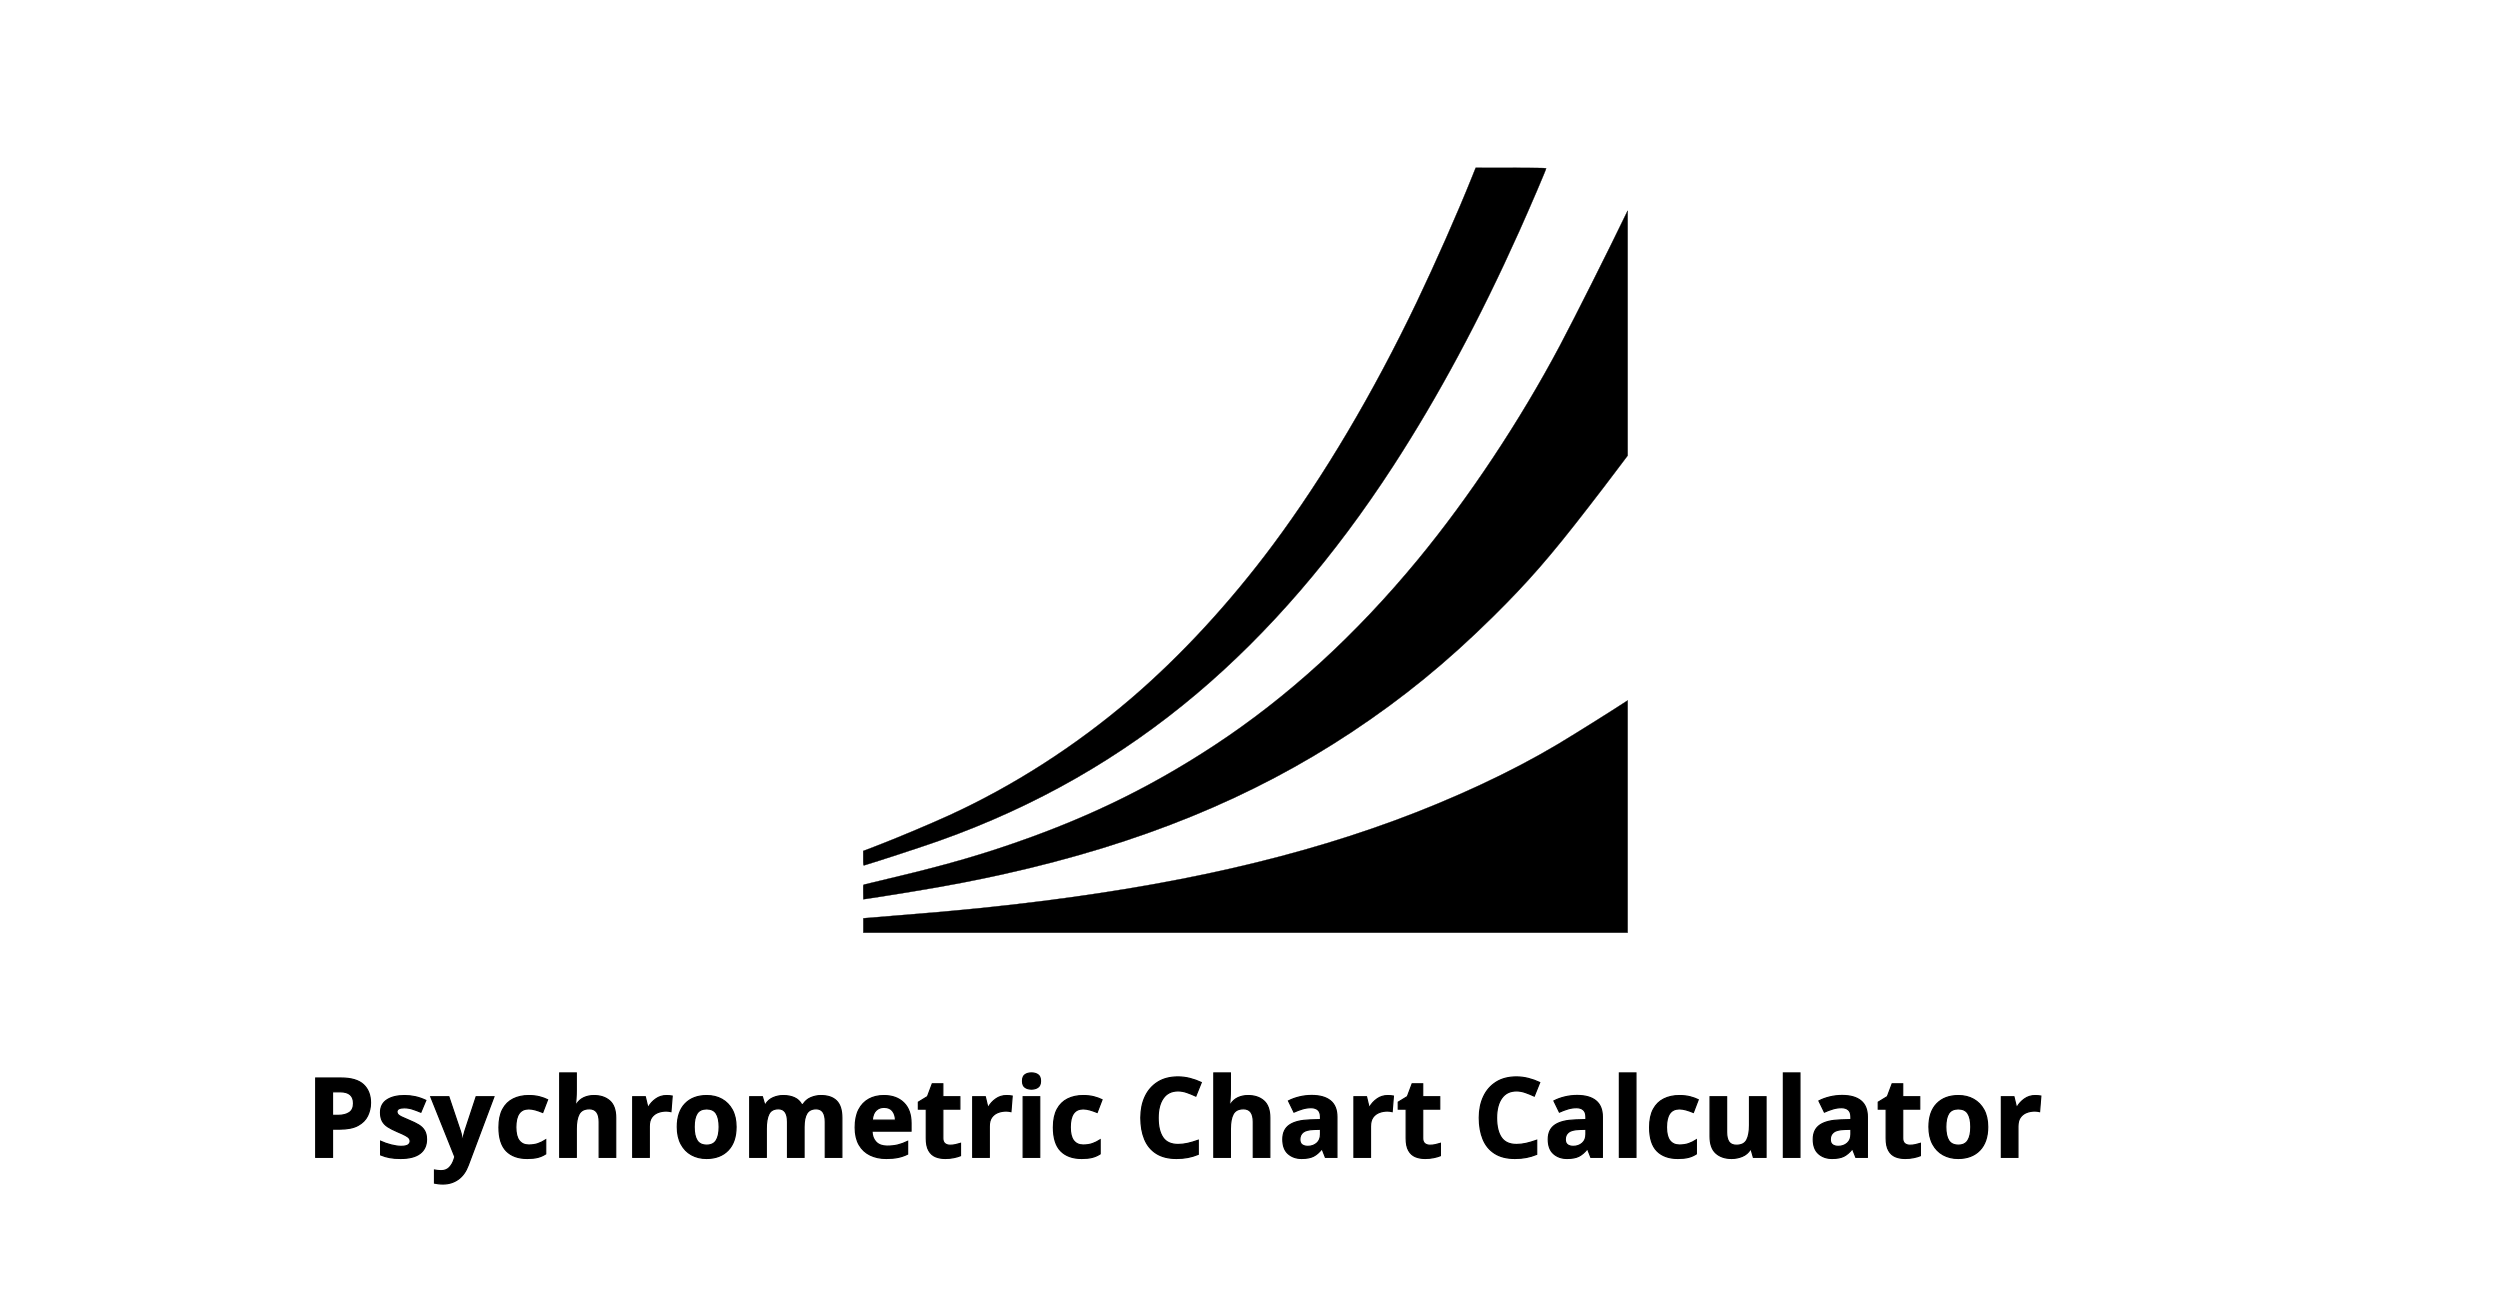
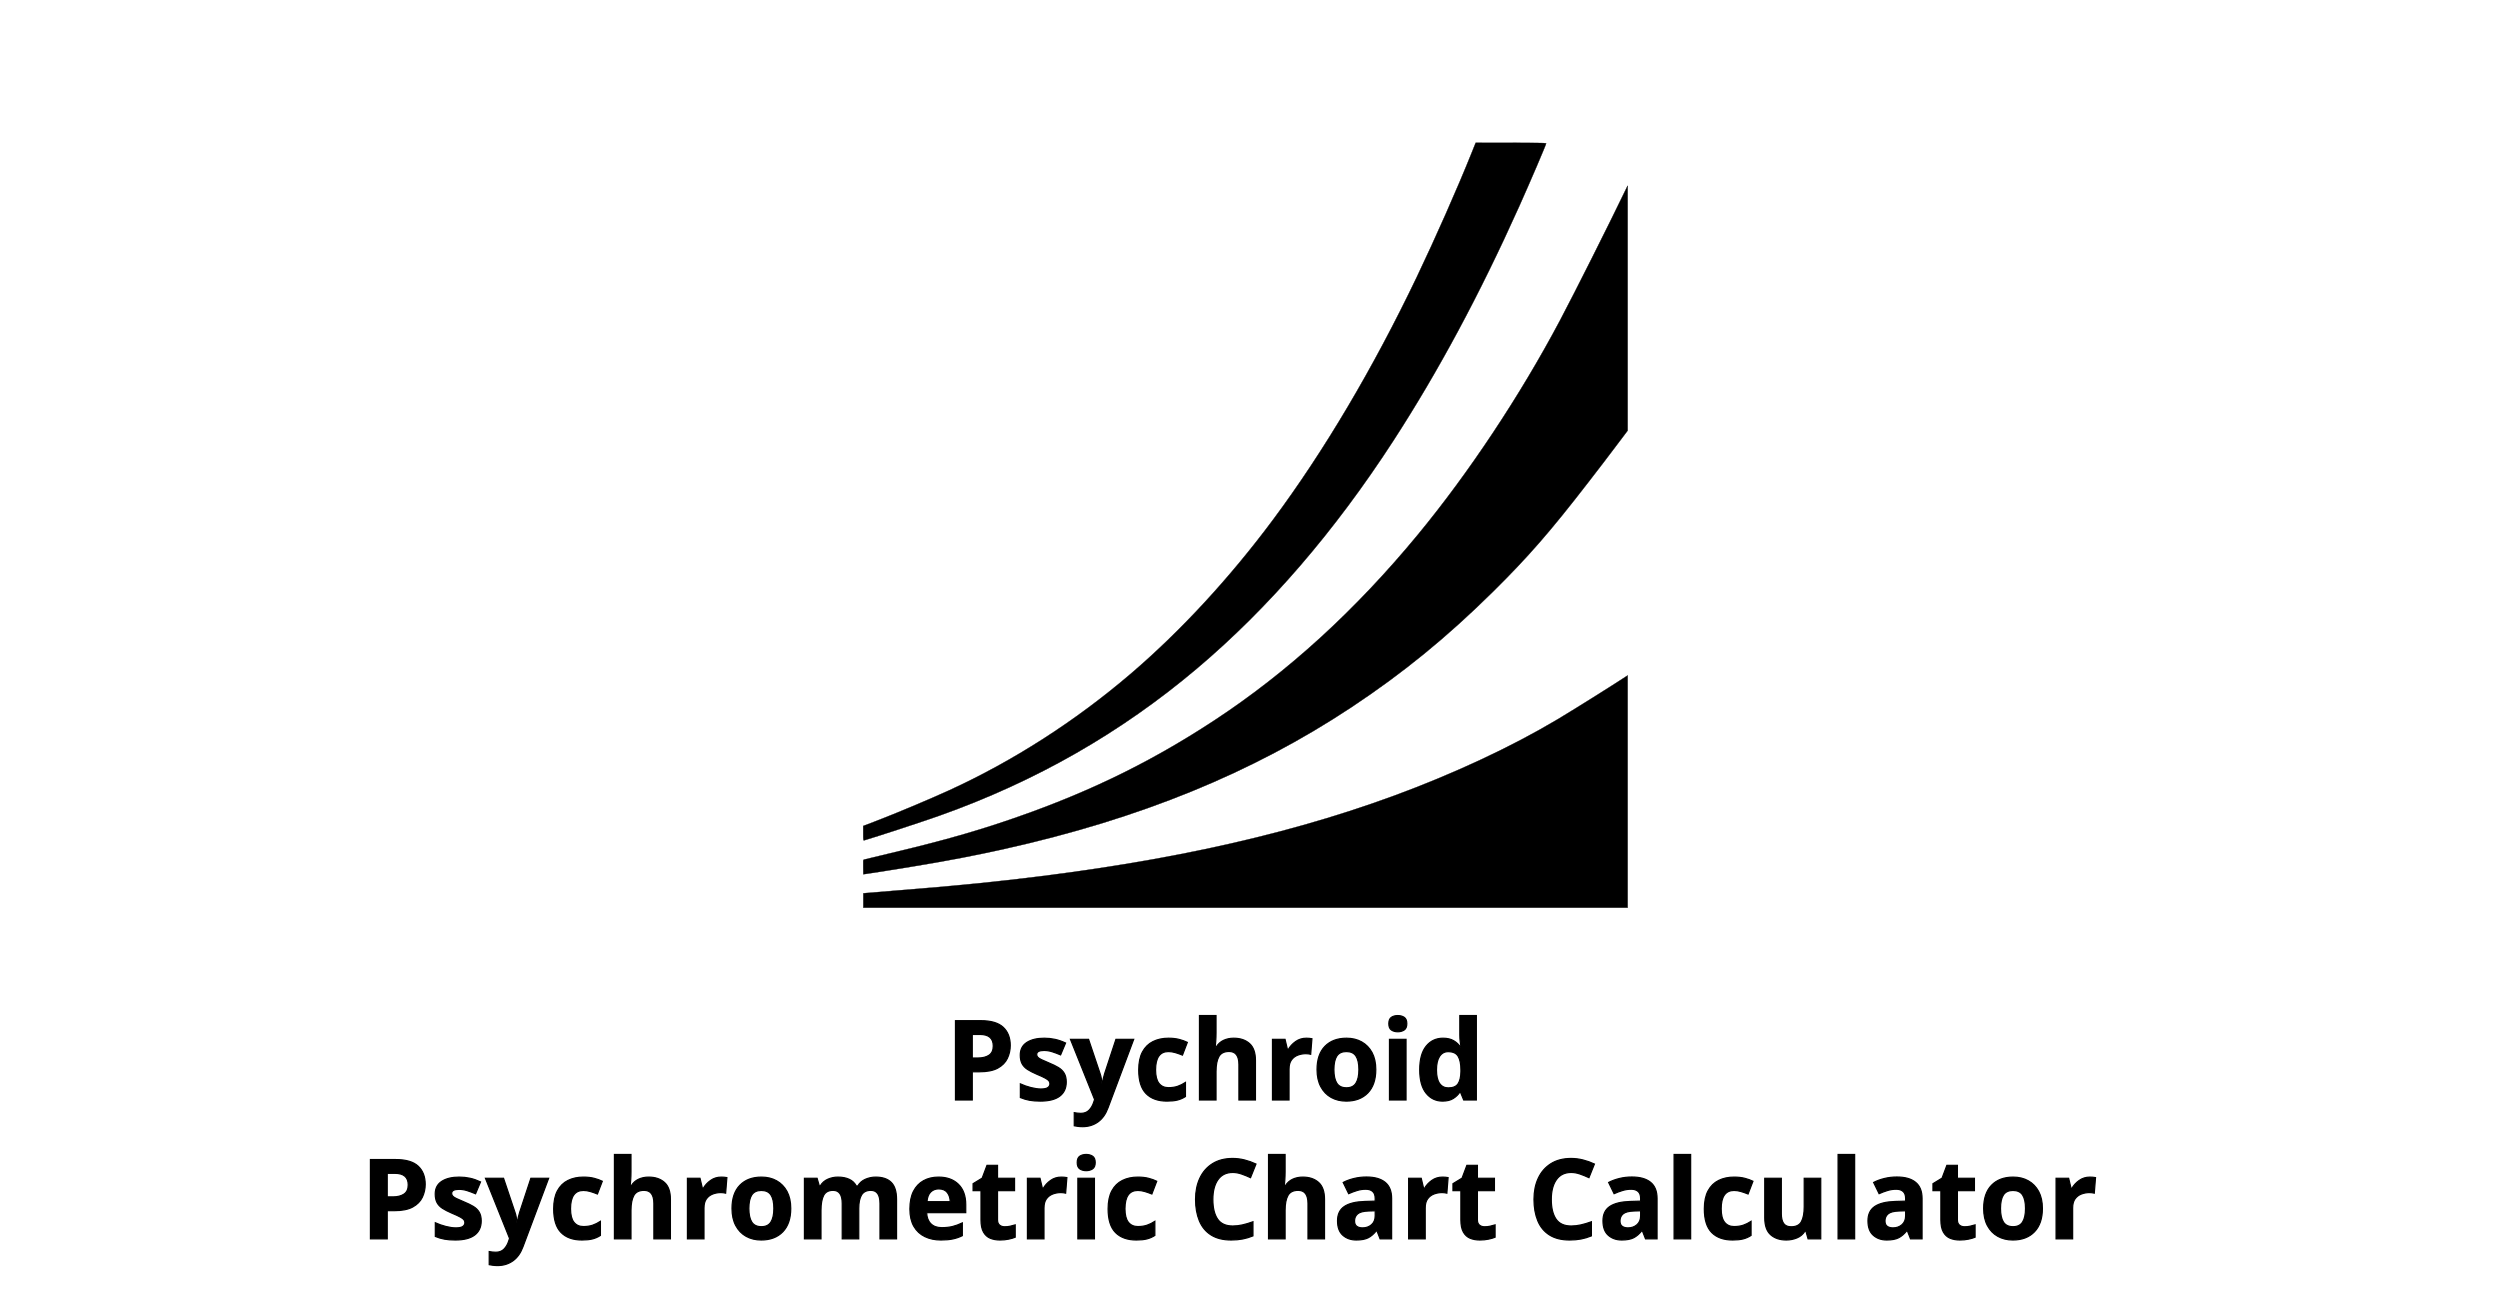
<svg xmlns="http://www.w3.org/2000/svg" class="w-full h-auto" viewBox="0 0 1200 630" preserveAspectRatio="xMidYMid" version="1.1" id="svg168" width="1200" height="630">
  <defs id="defs1">
    <clipPath id="plot-area-clip">
      <rect x="10" y="5" width="335" height="255" id="rect1" />
    </clipPath>
  </defs>
  <defs id="defs2">
    <clipPath id="grid-area-clip">
      <path d="M 345,5 V 260 H 10 v -8.638 l 30.455,-4.957 30.454,-7.45 30.455,-11.035 30.454,-13.837 30.455,-18.938 30.454,-25.648 30.455,-34.405 L 253.636,89.31 284.091,28.778 293.18,5" id="path1" />
    </clipPath>
  </defs>
  <g clip-path="url(#grid-area-clip)" id="g104" style="display:none">
    <g class="grid vertical-grid" transform="translate(0,260)" fill="none" font-size="10px" font-family="sans-serif" text-anchor="middle" id="g14">
      <path class="domain" stroke="currentColor" d="M 10.5,-255 V 0.5 h 335 V -255" id="path2" />
      <g class="tick" opacity="1" transform="translate(10.5)" id="g2">
        <line stroke="#aaaaaa" y2="-255" stroke-width="0.5" id="line2" x1="0" y1="0" x2="0" />
        <text fill="currentColor" y="3" dy="0.71em" id="text2" />
      </g>
      <g class="tick" opacity="1" transform="translate(40.95455)" id="g3">
        <line stroke="#aaaaaa" y2="-255" stroke-width="0.5" id="line3" x1="0" y1="0" x2="0" />
        <text fill="currentColor" y="3" dy="0.71em" id="text3" />
      </g>
      <g class="tick" opacity="1" transform="translate(71.40909)" id="g4">
        <line stroke="#aaaaaa" y2="-255" stroke-width="0.5" id="line4" x1="0" y1="0" x2="0" />
        <text fill="currentColor" y="3" dy="0.71em" id="text4" />
      </g>
      <g class="tick" opacity="1" transform="translate(101.8636)" id="g5">
        <line stroke="#aaaaaa" y2="-255" stroke-width="0.5" id="line5" x1="0" y1="0" x2="0" />
        <text fill="currentColor" y="3" dy="0.71em" id="text5" />
      </g>
      <g class="tick" opacity="1" transform="translate(132.3182)" id="g6">
        <line stroke="#aaaaaa" y2="-255" stroke-width="0.5" id="line6" x1="0" y1="0" x2="0" />
        <text fill="currentColor" y="3" dy="0.71em" id="text6" />
      </g>
      <g class="tick" opacity="1" transform="translate(162.7727)" id="g7">
        <line stroke="#aaaaaa" y2="-255" stroke-width="0.5" id="line7" x1="0" y1="0" x2="0" />
        <text fill="currentColor" y="3" dy="0.71em" id="text7" />
      </g>
      <g class="tick" opacity="1" transform="translate(193.2273)" id="g8">
        <line stroke="#aaaaaa" y2="-255" stroke-width="0.5" id="line8" x1="0" y1="0" x2="0" />
        <text fill="currentColor" y="3" dy="0.71em" id="text8" />
      </g>
      <g class="tick" opacity="1" transform="translate(223.6818)" id="g9">
        <line stroke="#aaaaaa" y2="-255" stroke-width="0.5" id="line9" x1="0" y1="0" x2="0" />
        <text fill="currentColor" y="3" dy="0.71em" id="text9" />
      </g>
      <g class="tick" opacity="1" transform="translate(254.1364)" id="g10">
        <line stroke="#aaaaaa" y2="-255" stroke-width="0.5" id="line10" x1="0" y1="0" x2="0" />
        <text fill="currentColor" y="3" dy="0.71em" id="text10" />
      </g>
      <g class="tick" opacity="1" transform="translate(284.5909)" id="g11">
        <line stroke="#aaaaaa" y2="-255" stroke-width="0.5" id="line11" x1="0" y1="0" x2="0" />
        <text fill="currentColor" y="3" dy="0.71em" id="text11" />
      </g>
      <g class="tick" opacity="1" transform="translate(315.0455)" id="g12">
        <line stroke="#aaaaaa" y2="-255" stroke-width="0.5" id="line12" x1="0" y1="0" x2="0" />
        <text fill="currentColor" y="3" dy="0.71em" id="text12" />
      </g>
      <g class="tick" opacity="1" transform="translate(345.5)" id="g13">
        <line stroke="#aaaaaa" y2="-255" stroke-width="0.5" id="line13" x1="0" y1="0" x2="0" />
        <text fill="currentColor" y="3" dy="0.71em" id="text13" />
      </g>
    </g>
    <g class="grid horizontal-grid" transform="translate(345)" fill="none" font-size="10px" font-family="sans-serif" text-anchor="start" id="g31">
      <path class="domain" stroke="currentColor" d="M -335,260.5 H 0.5 V 5.5 H -335" id="path14" />
      <g class="tick" opacity="1" transform="translate(0,260.5)" id="g15">
        <line stroke="#aaaaaa" x2="-335" stroke-width="0.5" id="line14" x1="0" y1="0" y2="0" />
        <text fill="currentColor" x="3" dy="0.32em" id="text14" />
      </g>
      <g class="tick" opacity="1" transform="translate(0,243.5)" id="g16">
        <line stroke="#aaaaaa" x2="-335" stroke-width="0.5" id="line15" x1="0" y1="0" y2="0" />
        <text fill="currentColor" x="3" dy="0.32em" id="text15" />
      </g>
      <g class="tick" opacity="1" transform="translate(0,226.5)" id="g17">
        <line stroke="#aaaaaa" x2="-335" stroke-width="0.5" id="line16" x1="0" y1="0" y2="0" />
        <text fill="currentColor" x="3" dy="0.32em" id="text16" />
      </g>
      <g class="tick" opacity="1" transform="translate(0,209.5)" id="g18">
        <line stroke="#aaaaaa" x2="-335" stroke-width="0.5" id="line17" x1="0" y1="0" y2="0" />
        <text fill="currentColor" x="3" dy="0.32em" id="text17" />
      </g>
      <g class="tick" opacity="1" transform="translate(0,192.5)" id="g19">
        <line stroke="#aaaaaa" x2="-335" stroke-width="0.5" id="line18" x1="0" y1="0" y2="0" />
        <text fill="currentColor" x="3" dy="0.32em" id="text18" />
      </g>
      <g class="tick" opacity="1" transform="translate(0,175.5)" id="g20">
        <line stroke="#aaaaaa" x2="-335" stroke-width="0.5" id="line19" x1="0" y1="0" y2="0" />
        <text fill="currentColor" x="3" dy="0.32em" id="text19" />
      </g>
      <g class="tick" opacity="1" transform="translate(0,158.5)" id="g21">
        <line stroke="#aaaaaa" x2="-335" stroke-width="0.5" id="line20" x1="0" y1="0" y2="0" />
        <text fill="currentColor" x="3" dy="0.32em" id="text20" />
      </g>
      <g class="tick" opacity="1" transform="translate(0,141.5)" id="g22">
        <line stroke="#aaaaaa" x2="-335" stroke-width="0.5" id="line21" x1="0" y1="0" y2="0" />
        <text fill="currentColor" x="3" dy="0.32em" id="text21" />
      </g>
      <g class="tick" opacity="1" transform="translate(0,124.5)" id="g23">
        <line stroke="#aaaaaa" x2="-335" stroke-width="0.5" id="line22" x1="0" y1="0" y2="0" />
        <text fill="currentColor" x="3" dy="0.32em" id="text22" />
      </g>
      <g class="tick" opacity="1" transform="translate(0,107.5)" id="g24">
        <line stroke="#aaaaaa" x2="-335" stroke-width="0.5" id="line23" x1="0" y1="0" y2="0" />
        <text fill="currentColor" x="3" dy="0.32em" id="text23" />
      </g>
      <g class="tick" opacity="1" transform="translate(0,90.5)" id="g25">
        <line stroke="#aaaaaa" x2="-335" stroke-width="0.5" id="line24" x1="0" y1="0" y2="0" />
        <text fill="currentColor" x="3" dy="0.32em" id="text24" />
      </g>
      <g class="tick" opacity="1" transform="translate(0,73.5)" id="g26">
        <line stroke="#aaaaaa" x2="-335" stroke-width="0.5" id="line25" x1="0" y1="0" y2="0" />
        <text fill="currentColor" x="3" dy="0.32em" id="text25" />
      </g>
      <g class="tick" opacity="1" transform="translate(0,56.5)" id="g27">
        <line stroke="#aaaaaa" x2="-335" stroke-width="0.5" id="line26" x1="0" y1="0" y2="0" />
        <text fill="currentColor" x="3" dy="0.32em" id="text26" />
      </g>
      <g class="tick" opacity="1" transform="translate(0,39.5)" id="g28">
        <line stroke="#aaaaaa" x2="-335" stroke-width="0.5" id="line27" x1="0" y1="0" y2="0" />
        <text fill="currentColor" x="3" dy="0.32em" id="text27" />
      </g>
      <g class="tick" opacity="1" transform="translate(0,22.5)" id="g29">
        <line stroke="#aaaaaa" x2="-335" stroke-width="0.5" id="line28" x1="0" y1="0" y2="0" />
        <text fill="currentColor" x="3" dy="0.32em" id="text28" />
      </g>
      <g class="tick" opacity="1" transform="translate(0,5.5)" id="g30">
        <line stroke="#aaaaaa" x2="-335" stroke-width="0.5" id="line29" x1="0" y1="0" y2="0" />
        <text fill="currentColor" x="3" dy="0.32em" id="text29" />
      </g>
    </g>
    <g class="grid minor-vertical-grid" transform="translate(0,260)" fill="none" font-size="10px" font-family="sans-serif" text-anchor="middle" id="g76">
      <path class="domain" stroke="currentColor" d="M 10.5,-255 V 0.5 h 335 V -255" id="path31" />
      <g class="tick" opacity="1" transform="translate(16.59091)" id="g32">
        <line stroke="#cccccc" y2="-255" stroke-width="0.3" id="line31" x1="0" y1="0" x2="0" />
        <text fill="currentColor" y="3" dy="0.71em" id="text31" />
      </g>
      <g class="tick" opacity="1" transform="translate(22.68182)" id="g33">
        <line stroke="#cccccc" y2="-255" stroke-width="0.3" id="line32" x1="0" y1="0" x2="0" />
        <text fill="currentColor" y="3" dy="0.71em" id="text32" />
      </g>
      <g class="tick" opacity="1" transform="translate(28.77273)" id="g34">
        <line stroke="#cccccc" y2="-255" stroke-width="0.3" id="line33" x1="0" y1="0" x2="0" />
        <text fill="currentColor" y="3" dy="0.71em" id="text33" />
      </g>
      <g class="tick" opacity="1" transform="translate(34.86364)" id="g35">
        <line stroke="#cccccc" y2="-255" stroke-width="0.3" id="line34" x1="0" y1="0" x2="0" />
        <text fill="currentColor" y="3" dy="0.71em" id="text34" />
      </g>
      <g class="tick" opacity="1" transform="translate(47.04545)" id="g36">
        <line stroke="#cccccc" y2="-255" stroke-width="0.3" id="line35" x1="0" y1="0" x2="0" />
        <text fill="currentColor" y="3" dy="0.71em" id="text35" />
      </g>
      <g class="tick" opacity="1" transform="translate(53.13636)" id="g37">
        <line stroke="#cccccc" y2="-255" stroke-width="0.3" id="line36" x1="0" y1="0" x2="0" />
        <text fill="currentColor" y="3" dy="0.71em" id="text36" />
      </g>
      <g class="tick" opacity="1" transform="translate(59.22727)" id="g38">
        <line stroke="#cccccc" y2="-255" stroke-width="0.3" id="line37" x1="0" y1="0" x2="0" />
        <text fill="currentColor" y="3" dy="0.71em" id="text37" />
      </g>
      <g class="tick" opacity="1" transform="translate(65.31818)" id="g39">
        <line stroke="#cccccc" y2="-255" stroke-width="0.3" id="line38" x1="0" y1="0" x2="0" />
        <text fill="currentColor" y="3" dy="0.71em" id="text38" />
      </g>
      <g class="tick" opacity="1" transform="translate(77.5)" id="g40">
        <line stroke="#cccccc" y2="-255" stroke-width="0.3" id="line39" x1="0" y1="0" x2="0" />
        <text fill="currentColor" y="3" dy="0.71em" id="text39" />
      </g>
      <g class="tick" opacity="1" transform="translate(83.59091)" id="g41">
        <line stroke="#cccccc" y2="-255" stroke-width="0.3" id="line40" x1="0" y1="0" x2="0" />
        <text fill="currentColor" y="3" dy="0.71em" id="text40" />
      </g>
      <g class="tick" opacity="1" transform="translate(89.68182)" id="g42">
        <line stroke="#cccccc" y2="-255" stroke-width="0.3" id="line41" x1="0" y1="0" x2="0" />
        <text fill="currentColor" y="3" dy="0.71em" id="text41" />
      </g>
      <g class="tick" opacity="1" transform="translate(95.77273)" id="g43">
        <line stroke="#cccccc" y2="-255" stroke-width="0.3" id="line42" x1="0" y1="0" x2="0" />
        <text fill="currentColor" y="3" dy="0.71em" id="text42" />
      </g>
      <g class="tick" opacity="1" transform="translate(107.9545)" id="g44">
        <line stroke="#cccccc" y2="-255" stroke-width="0.3" id="line43" x1="0" y1="0" x2="0" />
        <text fill="currentColor" y="3" dy="0.71em" id="text43" />
      </g>
      <g class="tick" opacity="1" transform="translate(114.0455)" id="g45">
        <line stroke="#cccccc" y2="-255" stroke-width="0.3" id="line44" x1="0" y1="0" x2="0" />
        <text fill="currentColor" y="3" dy="0.71em" id="text44" />
      </g>
      <g class="tick" opacity="1" transform="translate(120.1364)" id="g46">
        <line stroke="#cccccc" y2="-255" stroke-width="0.3" id="line45" x1="0" y1="0" x2="0" />
        <text fill="currentColor" y="3" dy="0.71em" id="text45" />
      </g>
      <g class="tick" opacity="1" transform="translate(126.2273)" id="g47">
        <line stroke="#cccccc" y2="-255" stroke-width="0.3" id="line46" x1="0" y1="0" x2="0" />
        <text fill="currentColor" y="3" dy="0.71em" id="text46" />
      </g>
      <g class="tick" opacity="1" transform="translate(138.4091)" id="g48">
        <line stroke="#cccccc" y2="-255" stroke-width="0.3" id="line47" x1="0" y1="0" x2="0" />
        <text fill="currentColor" y="3" dy="0.71em" id="text47" />
      </g>
      <g class="tick" opacity="1" transform="translate(144.5)" id="g49">
        <line stroke="#cccccc" y2="-255" stroke-width="0.3" id="line48" x1="0" y1="0" x2="0" />
        <text fill="currentColor" y="3" dy="0.71em" id="text48" />
      </g>
      <g class="tick" opacity="1" transform="translate(150.5909)" id="g50">
        <line stroke="#cccccc" y2="-255" stroke-width="0.3" id="line49" x1="0" y1="0" x2="0" />
        <text fill="currentColor" y="3" dy="0.71em" id="text49" />
      </g>
      <g class="tick" opacity="1" transform="translate(156.6818)" id="g51">
        <line stroke="#cccccc" y2="-255" stroke-width="0.3" id="line50" x1="0" y1="0" x2="0" />
        <text fill="currentColor" y="3" dy="0.71em" id="text50" />
      </g>
      <g class="tick" opacity="1" transform="translate(168.8636)" id="g52">
        <line stroke="#cccccc" y2="-255" stroke-width="0.3" id="line51" x1="0" y1="0" x2="0" />
        <text fill="currentColor" y="3" dy="0.71em" id="text51" />
      </g>
      <g class="tick" opacity="1" transform="translate(174.9546)" id="g53">
        <line stroke="#cccccc" y2="-255" stroke-width="0.3" id="line52" x1="0" y1="0" x2="0" />
        <text fill="currentColor" y="3" dy="0.71em" id="text52" />
      </g>
      <g class="tick" opacity="1" transform="translate(181.0454)" id="g54">
        <line stroke="#cccccc" y2="-255" stroke-width="0.3" id="line53" x1="0" y1="0" x2="0" />
        <text fill="currentColor" y="3" dy="0.71em" id="text53" />
      </g>
      <g class="tick" opacity="1" transform="translate(187.1364)" id="g55">
        <line stroke="#cccccc" y2="-255" stroke-width="0.3" id="line54" x1="0" y1="0" x2="0" />
        <text fill="currentColor" y="3" dy="0.71em" id="text54" />
      </g>
      <g class="tick" opacity="1" transform="translate(199.3182)" id="g56">
        <line stroke="#cccccc" y2="-255" stroke-width="0.3" id="line55" x1="0" y1="0" x2="0" />
        <text fill="currentColor" y="3" dy="0.71em" id="text55" />
      </g>
      <g class="tick" opacity="1" transform="translate(205.4091)" id="g57">
        <line stroke="#cccccc" y2="-255" stroke-width="0.3" id="line56" x1="0" y1="0" x2="0" />
        <text fill="currentColor" y="3" dy="0.71em" id="text56" />
      </g>
      <g class="tick" opacity="1" transform="translate(211.5)" id="g58">
        <line stroke="#cccccc" y2="-255" stroke-width="0.3" id="line57" x1="0" y1="0" x2="0" />
        <text fill="currentColor" y="3" dy="0.71em" id="text57" />
      </g>
      <g class="tick" opacity="1" transform="translate(217.5909)" id="g59">
        <line stroke="#cccccc" y2="-255" stroke-width="0.3" id="line58" x1="0" y1="0" x2="0" />
        <text fill="currentColor" y="3" dy="0.71em" id="text58" />
      </g>
      <g class="tick" opacity="1" transform="translate(229.7727)" id="g60">
        <line stroke="#cccccc" y2="-255" stroke-width="0.3" id="line59" x1="0" y1="0" x2="0" />
        <text fill="currentColor" y="3" dy="0.71em" id="text59" />
      </g>
      <g class="tick" opacity="1" transform="translate(235.8636)" id="g61">
        <line stroke="#cccccc" y2="-255" stroke-width="0.3" id="line60" x1="0" y1="0" x2="0" />
        <text fill="currentColor" y="3" dy="0.71em" id="text60" />
      </g>
      <g class="tick" opacity="1" transform="translate(241.9546)" id="g62">
        <line stroke="#cccccc" y2="-255" stroke-width="0.3" id="line61" x1="0" y1="0" x2="0" />
        <text fill="currentColor" y="3" dy="0.71em" id="text61" />
      </g>
      <g class="tick" opacity="1" transform="translate(248.0454)" id="g63">
        <line stroke="#cccccc" y2="-255" stroke-width="0.3" id="line62" x1="0" y1="0" x2="0" />
        <text fill="currentColor" y="3" dy="0.71em" id="text62" />
      </g>
      <g class="tick" opacity="1" transform="translate(260.2273)" id="g64">
        <line stroke="#cccccc" y2="-255" stroke-width="0.3" id="line63" x1="0" y1="0" x2="0" />
        <text fill="currentColor" y="3" dy="0.71em" id="text63" />
      </g>
      <g class="tick" opacity="1" transform="translate(266.3182)" id="g65">
        <line stroke="#cccccc" y2="-255" stroke-width="0.3" id="line64" x1="0" y1="0" x2="0" />
        <text fill="currentColor" y="3" dy="0.71em" id="text64" />
      </g>
      <g class="tick" opacity="1" transform="translate(272.4091)" id="g66">
        <line stroke="#cccccc" y2="-255" stroke-width="0.3" id="line65" x1="0" y1="0" x2="0" />
        <text fill="currentColor" y="3" dy="0.71em" id="text65" />
      </g>
      <g class="tick" opacity="1" transform="translate(278.5)" id="g67">
        <line stroke="#cccccc" y2="-255" stroke-width="0.3" id="line66" x1="0" y1="0" x2="0" />
        <text fill="currentColor" y="3" dy="0.71em" id="text66" />
      </g>
      <g class="tick" opacity="1" transform="translate(290.6818)" id="g68">
        <line stroke="#cccccc" y2="-255" stroke-width="0.3" id="line67" x1="0" y1="0" x2="0" />
        <text fill="currentColor" y="3" dy="0.71em" id="text67" />
      </g>
      <g class="tick" opacity="1" transform="translate(296.7727)" id="g69">
        <line stroke="#cccccc" y2="-255" stroke-width="0.3" id="line68" x1="0" y1="0" x2="0" />
        <text fill="currentColor" y="3" dy="0.71em" id="text68" />
      </g>
      <g class="tick" opacity="1" transform="translate(302.8636)" id="g70">
        <line stroke="#cccccc" y2="-255" stroke-width="0.3" id="line69" x1="0" y1="0" x2="0" />
        <text fill="currentColor" y="3" dy="0.71em" id="text69" />
      </g>
      <g class="tick" opacity="1" transform="translate(308.9545)" id="g71">
        <line stroke="#cccccc" y2="-255" stroke-width="0.3" id="line70" x1="0" y1="0" x2="0" />
        <text fill="currentColor" y="3" dy="0.71em" id="text70" />
      </g>
      <g class="tick" opacity="1" transform="translate(321.1364)" id="g72">
        <line stroke="#cccccc" y2="-255" stroke-width="0.3" id="line71" x1="0" y1="0" x2="0" />
        <text fill="currentColor" y="3" dy="0.71em" id="text71" />
      </g>
      <g class="tick" opacity="1" transform="translate(327.2273)" id="g73">
        <line stroke="#cccccc" y2="-255" stroke-width="0.3" id="line72" x1="0" y1="0" x2="0" />
        <text fill="currentColor" y="3" dy="0.71em" id="text72" />
      </g>
      <g class="tick" opacity="1" transform="translate(333.3182)" id="g74">
        <line stroke="#cccccc" y2="-255" stroke-width="0.3" id="line73" x1="0" y1="0" x2="0" />
        <text fill="currentColor" y="3" dy="0.71em" id="text73" />
      </g>
      <g class="tick" opacity="1" transform="translate(339.4091)" id="g75">
        <line stroke="#cccccc" y2="-255" stroke-width="0.3" id="line74" x1="0" y1="0" x2="0" />
        <text fill="currentColor" y="3" dy="0.71em" id="text74" />
      </g>
    </g>
    <g class="grid minor-horizontal-grid" transform="translate(345)" fill="none" font-size="10px" font-family="sans-serif" text-anchor="start" id="g92">
      <path class="domain" stroke="currentColor" d="M -335,260.5 H 0.5 V 5.5 H -335" id="path76" />
      <g class="tick" opacity="1" transform="translate(0,252)" id="g77">
        <line stroke="#cccccc" x2="-335" stroke-width="0.3" id="line76" x1="0" y1="0" y2="0" />
        <text fill="currentColor" x="3" dy="0.32em" id="text76" />
      </g>
      <g class="tick" opacity="1" transform="translate(0,235)" id="g78">
        <line stroke="#cccccc" x2="-335" stroke-width="0.3" id="line77" x1="0" y1="0" y2="0" />
        <text fill="currentColor" x="3" dy="0.32em" id="text77" />
      </g>
      <g class="tick" opacity="1" transform="translate(0,218)" id="g79">
        <line stroke="#cccccc" x2="-335" stroke-width="0.3" id="line78" x1="0" y1="0" y2="0" />
        <text fill="currentColor" x="3" dy="0.32em" id="text78" />
      </g>
      <g class="tick" opacity="1" transform="translate(0,201)" id="g80">
        <line stroke="#cccccc" x2="-335" stroke-width="0.3" id="line79" x1="0" y1="0" y2="0" />
        <text fill="currentColor" x="3" dy="0.32em" id="text79" />
      </g>
      <g class="tick" opacity="1" transform="translate(0,184)" id="g81">
        <line stroke="#cccccc" x2="-335" stroke-width="0.3" id="line80" x1="0" y1="0" y2="0" />
        <text fill="currentColor" x="3" dy="0.32em" id="text80" />
      </g>
      <g class="tick" opacity="1" transform="translate(0,167)" id="g82">
        <line stroke="#cccccc" x2="-335" stroke-width="0.3" id="line81" x1="0" y1="0" y2="0" />
        <text fill="currentColor" x="3" dy="0.32em" id="text81" />
      </g>
      <g class="tick" opacity="1" transform="translate(0,150)" id="g83">
        <line stroke="#cccccc" x2="-335" stroke-width="0.3" id="line82" x1="0" y1="0" y2="0" />
        <text fill="currentColor" x="3" dy="0.32em" id="text82" />
      </g>
      <g class="tick" opacity="1" transform="translate(0,133)" id="g84">
        <line stroke="#cccccc" x2="-335" stroke-width="0.3" id="line83" x1="0" y1="0" y2="0" />
        <text fill="currentColor" x="3" dy="0.32em" id="text83" />
      </g>
      <g class="tick" opacity="1" transform="translate(0,116)" id="g85">
        <line stroke="#cccccc" x2="-335" stroke-width="0.3" id="line84" x1="0" y1="0" y2="0" />
        <text fill="currentColor" x="3" dy="0.32em" id="text84" />
      </g>
      <g class="tick" opacity="1" transform="translate(0,99)" id="g86">
        <line stroke="#cccccc" x2="-335" stroke-width="0.3" id="line85" x1="0" y1="0" y2="0" />
        <text fill="currentColor" x="3" dy="0.32em" id="text85" />
      </g>
      <g class="tick" opacity="1" transform="translate(0,82)" id="g87">
        <line stroke="#cccccc" x2="-335" stroke-width="0.3" id="line86" x1="0" y1="0" y2="0" />
        <text fill="currentColor" x="3" dy="0.32em" id="text86" />
      </g>
      <g class="tick" opacity="1" transform="translate(0,65)" id="g88">
        <line stroke="#cccccc" x2="-335" stroke-width="0.3" id="line87" x1="0" y1="0" y2="0" />
        <text fill="currentColor" x="3" dy="0.32em" id="text87" />
      </g>
      <g class="tick" opacity="1" transform="translate(0,48)" id="g89">
        <line stroke="#cccccc" x2="-335" stroke-width="0.3" id="line88" x1="0" y1="0" y2="0" />
        <text fill="currentColor" x="3" dy="0.32em" id="text88" />
      </g>
      <g class="tick" opacity="1" transform="translate(0,31)" id="g90">
        <line stroke="#cccccc" x2="-335" stroke-width="0.3" id="line89" x1="0" y1="0" y2="0" />
        <text fill="currentColor" x="3" dy="0.32em" id="text89" />
      </g>
      <g class="tick" opacity="1" transform="translate(0,14)" id="g91">
        <line stroke="#cccccc" x2="-335" stroke-width="0.3" id="line90" x1="0" y1="0" y2="0" />
        <text fill="currentColor" x="3" dy="0.32em" id="text90" />
      </g>
    </g>
    <path fill="none" stroke="#666666" stroke-width="0.5" d="m 10,242.506 30.455,17.289 30.454,17.159 30.455,17.032 30.454,16.906 30.455,16.781 30.454,16.658 30.455,16.536 30.454,16.415 30.455,16.295 30.454,16.177 30.455,16.061" id="path92" />
    <path fill="none" stroke="#666666" stroke-width="0.5" d="m 10,208.136 30.455,17.417 30.454,17.288 30.455,17.159 30.454,17.032 30.455,16.906 30.454,16.782 30.455,16.658 30.454,16.538 30.455,16.416 30.454,16.298 30.455,16.18" id="path93" />
    <path fill="none" stroke="#666666" stroke-width="0.5" d="m 10,173.766 30.455,17.546 30.454,17.416 30.455,17.286 30.454,17.157 30.455,17.031 30.454,16.906 30.455,16.782 30.454,16.66 30.455,16.538 30.454,16.418 30.455,16.3" id="path94" />
    <path fill="none" stroke="#666666" stroke-width="0.5" d="m 10,139.396 30.455,17.675 30.454,17.544 30.455,17.412 30.454,17.284 30.455,17.156 30.454,17.03 30.455,16.905 30.454,16.782 30.455,16.659 30.454,16.539 30.455,16.419" id="path95" />
    <path fill="none" stroke="#666666" stroke-width="0.5" d="m 10,105.026 30.455,17.804 30.454,17.671 30.455,17.54 30.454,17.409 30.455,17.281 30.454,17.154 30.455,17.029 30.454,16.903 30.455,16.781 30.454,16.66 30.455,16.539" id="path96" />
    <path fill="none" stroke="#666666" stroke-width="0.5" d="m 10,70.657 30.455,17.932 30.454,17.799 30.455,17.666 30.454,17.536 30.455,17.406 30.454,17.278 30.455,17.151 30.454,17.026 30.455,16.903 30.454,16.78 30.455,16.658" id="path97" />
    <path fill="none" stroke="#666666" stroke-width="0.5" d="m 10,36.287 30.455,18.061 30.454,17.927 30.455,17.793 30.454,17.661 30.455,17.531 30.454,17.402 30.455,17.275 30.454,17.148 30.455,17.024 30.454,16.9 30.455,16.779" id="path98" />
    <path fill="none" stroke="#666666" stroke-width="0.5" d="m 10,1.917 30.455,18.19 30.454,18.054 30.455,17.921 30.454,17.787 30.455,17.656 30.454,17.526 30.455,17.398 30.454,17.27 30.455,17.145 30.454,17.021 30.455,16.898" id="path99" />
    <path fill="none" stroke="#666666" stroke-width="0.5" d="m 10,-32.453 30.455,18.319 30.454,18.182 30.455,18.047 30.454,17.913 30.455,17.781 30.454,17.651 30.455,17.52 30.454,17.393 30.455,17.267 30.454,17.141 30.455,17.017" id="path100" />
    <path fill="none" stroke="#666666" stroke-width="0.5" d="m 10,-66.823 30.455,18.448 30.454,18.31 30.455,18.174 30.454,18.039 30.455,17.906 30.454,17.774 30.455,17.644 30.454,17.515 30.455,17.388 30.454,17.262 30.455,17.137" id="path101" />
    <path fill="none" stroke="#666666" stroke-width="0.5" d="m 10,-101.192 30.455,18.576 30.454,18.438 30.455,18.3 30.454,18.165 30.455,18.031 30.454,17.899 30.455,17.767 30.454,17.637 30.455,17.509 30.454,17.383 L 345,95.769" id="path102" />
    <path fill="none" stroke="#666666" stroke-width="0.5" d="m 10,-135.562 30.455,18.705 30.454,18.565 30.455,18.428 30.454,18.291 30.455,18.156 30.454,18.022 30.455,17.89 30.454,17.76 30.455,17.631 30.454,17.502 L 345,62.765" id="path103" />
    <path fill="none" stroke="#666666" stroke-width="0.5" d="m 10,-169.932 30.455,18.834 30.454,18.693 30.455,18.555 30.454,18.416 30.455,18.281 30.454,18.147 30.455,18.013 30.454,17.882 30.455,17.752 30.454,17.623 L 345,29.76" id="path104" />
  </g>
-   <g id="g93" transform="matrix(1.445198,0,0,1.445198,-291.4702,-133.93)">
+   <g id="g93" transform="matrix(1.445198,0,0,1.445198,-291.4702,-145.93)">
    <path style="fill:#000000;stroke:#000000;stroke-width:0.102;stroke-dasharray:none;stroke-opacity:1" d="m 488.394,377.736 -0.002,-2.435 3.436,-1.311 c 7.242,-2.763 18.551,-7.52 25.056,-10.495 21.213,-9.701 41.864,-22.941 60.192,-38.591 16.611,-14.184 32.947,-31.854 47.384,-51.254 16.946,-22.771 33.283,-50.342 47.758,-80.599 6.204,-12.967 13.587,-29.673 18.188,-41.153 l 1.398,-3.488 11.711,-0.004 c 6.441,-0.002 11.711,0.065 11.711,0.148 0,0.398 -5.303,12.787 -8.977,20.973 -13.103,29.195 -26.86,54.817 -41.81,77.87 -19.575,30.184 -41.384,55.475 -65.179,75.585 -25.211,21.307 -53.498,37.486 -85.382,48.835 -5.617,1.999 -20.212,6.786 -25.178,8.267 -0.284,0.085 -0.306,-0.106 -0.308,-2.35 z" id="path181" />
    <path style="fill:#000000;stroke:#000000;stroke-width:0.102;stroke-dasharray:none;stroke-opacity:1" d="m 488.393,388.94 c -0.028,-2.13 -0.048,-2.377 0.227,-2.459 0.17,-0.051 2.648,-0.645 5.368,-1.286 17.212,-4.055 28.109,-7.027 39.337,-10.729 27.126,-8.943 49.287,-19.518 71.595,-34.165 24.396,-16.018 46.939,-36.586 67.722,-61.789 16.89,-20.482 33.938,-46.168 47.059,-70.904 4.816,-9.079 16.314,-31.953 21.982,-43.73 l 0.593,-1.232 v 40.677 40.677 l -3.649,4.838 c -3.89,5.157 -4.801,6.349 -9.508,12.439 -12.625,16.335 -19.892,24.675 -31.506,36.158 -15.332,15.159 -29.92,27.069 -47.084,38.442 -32.936,21.824 -70.178,37.024 -115.347,47.081 -9.927,2.21 -17.806,3.72 -30.052,5.758 -5.473,0.911 -14.407,2.33 -15.777,2.506 l -0.928,0.119 z" id="path182" />
    <path style="fill:#000000;stroke:#000000;stroke-width:0.102;stroke-dasharray:none;stroke-opacity:1" d="m 488.424,400.058 v -2.374 l 0.928,-0.101 c 0.51,-0.056 4.508,-0.382 8.883,-0.726 10.767,-0.846 20.858,-1.732 28.196,-2.477 55.354,-5.618 99.711,-14.954 138.162,-29.079 19.934,-7.323 39.142,-16.292 54.436,-25.419 5.126,-3.059 17.676,-10.915 22.795,-14.269 l 0.451,-0.295 v 38.558 38.558 H 615.35 488.424 Z" id="path183" />
  </g>
-   <text xml:space="preserve" style="font-size:24px;font-family:'Century Schoolbook';-inkscape-font-specification:'Century Schoolbook';text-align:start;writing-mode:lr-tb;direction:ltr;text-anchor:start;fill:#000000;stroke:#000000;stroke-width:0.579" x="146.75" y="555.529" id="text1">
-     <tspan x="146.75" y="555.529" style="font-style:normal;font-variant:normal;font-weight:bold;font-stretch:normal;font-size:53.333px;font-family:Sans;-inkscape-font-specification:'Sans, Bold';font-variant-ligatures:normal;font-variant-caps:normal;font-variant-numeric:normal;font-variant-east-asian:normal" id="tspan2">Psychrometric Chart Calculator</tspan>
+   <text xml:space="preserve" style="font-size:24px;font-family:'Century Schoolbook';-inkscape-font-specification:'Century Schoolbook';text-align:start;writing-mode:lr-tb;direction:ltr;text-anchor:start;fill:#000000;stroke:#000000;stroke-width:0.579" x="600" y="528" id="text1">
+     <tspan x="600" y="528" style="font-style:normal;font-variant:normal;font-weight:bold;font-stretch:normal;font-size:53.333px;font-family:Sans;-inkscape-font-specification:'Sans, Bold';font-variant-ligatures:normal;font-variant-caps:normal;font-variant-numeric:normal;font-variant-east-asian:normal;text-align:center;text-anchor:middle" id="tspan2">Psychroid</tspan>
+     <tspan x="600" y="594.667" style="font-style:normal;font-variant:normal;font-weight:bold;font-stretch:normal;font-size:53.333px;font-family:Sans;-inkscape-font-specification:'Sans, Bold';font-variant-ligatures:normal;font-variant-caps:normal;font-variant-numeric:normal;font-variant-east-asian:normal;text-align:center;text-anchor:middle" id="tspan1">Psychrometric Chart Calculator</tspan>
  </text>
</svg>
